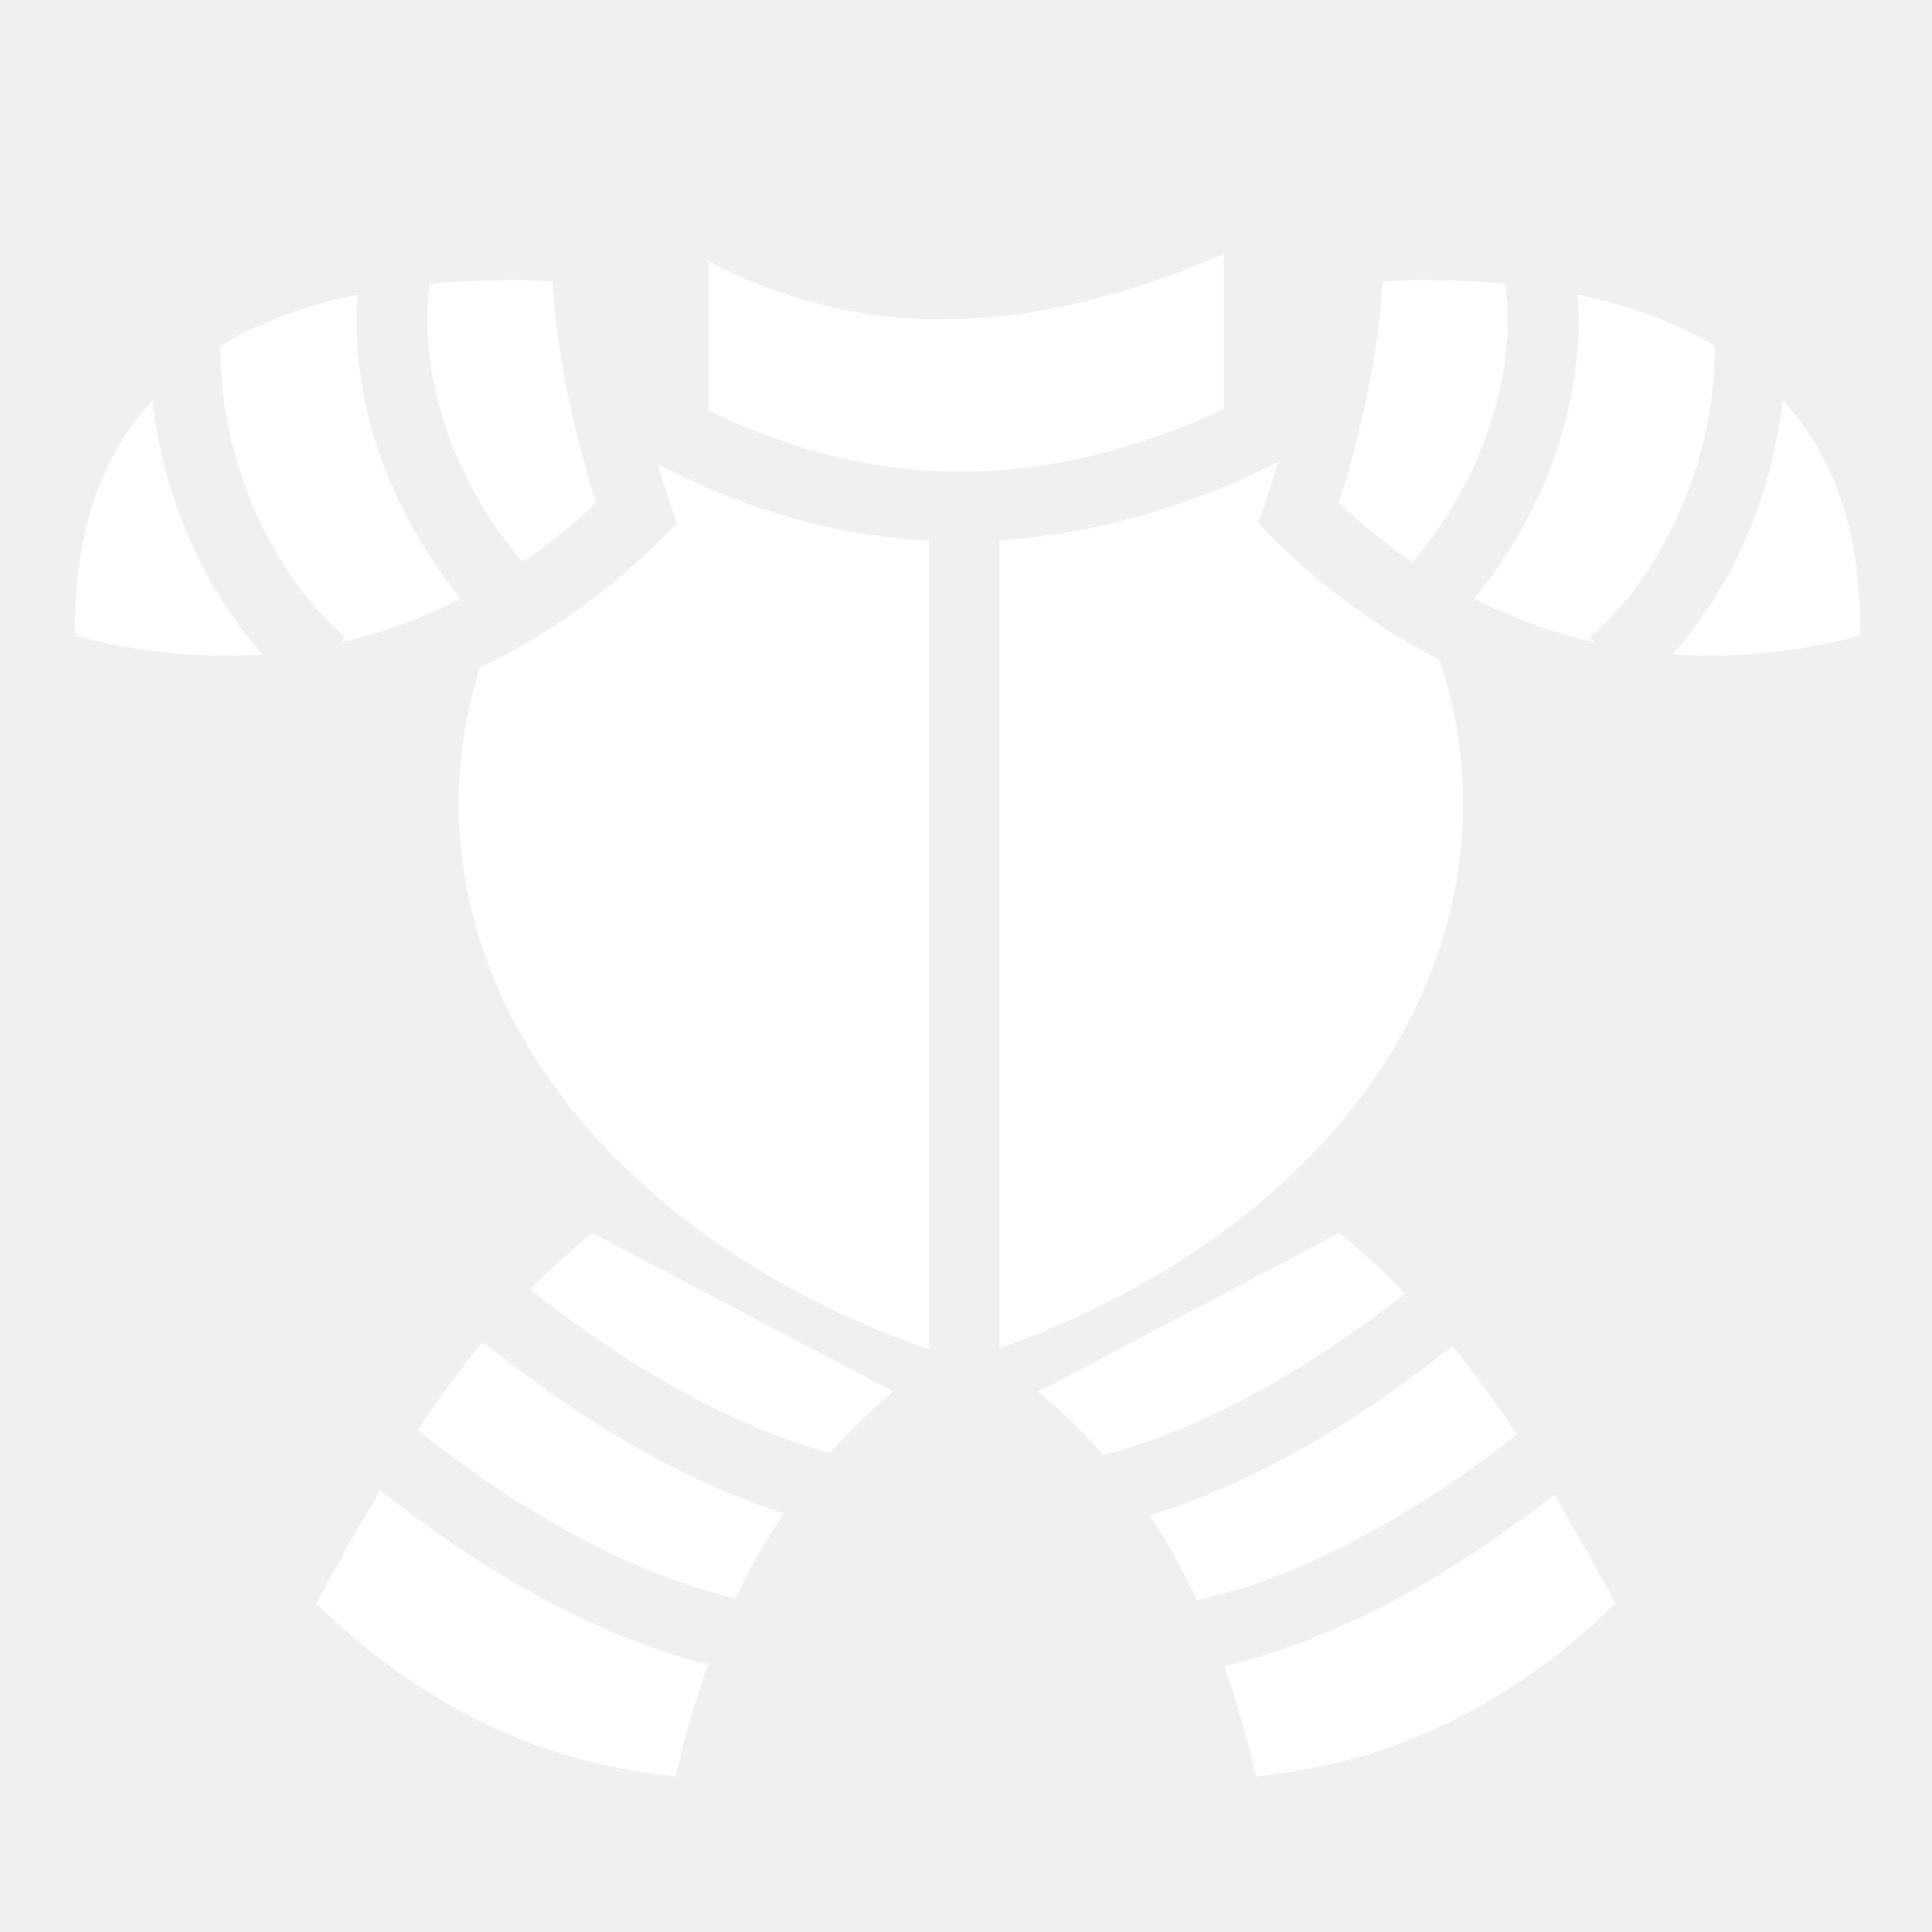
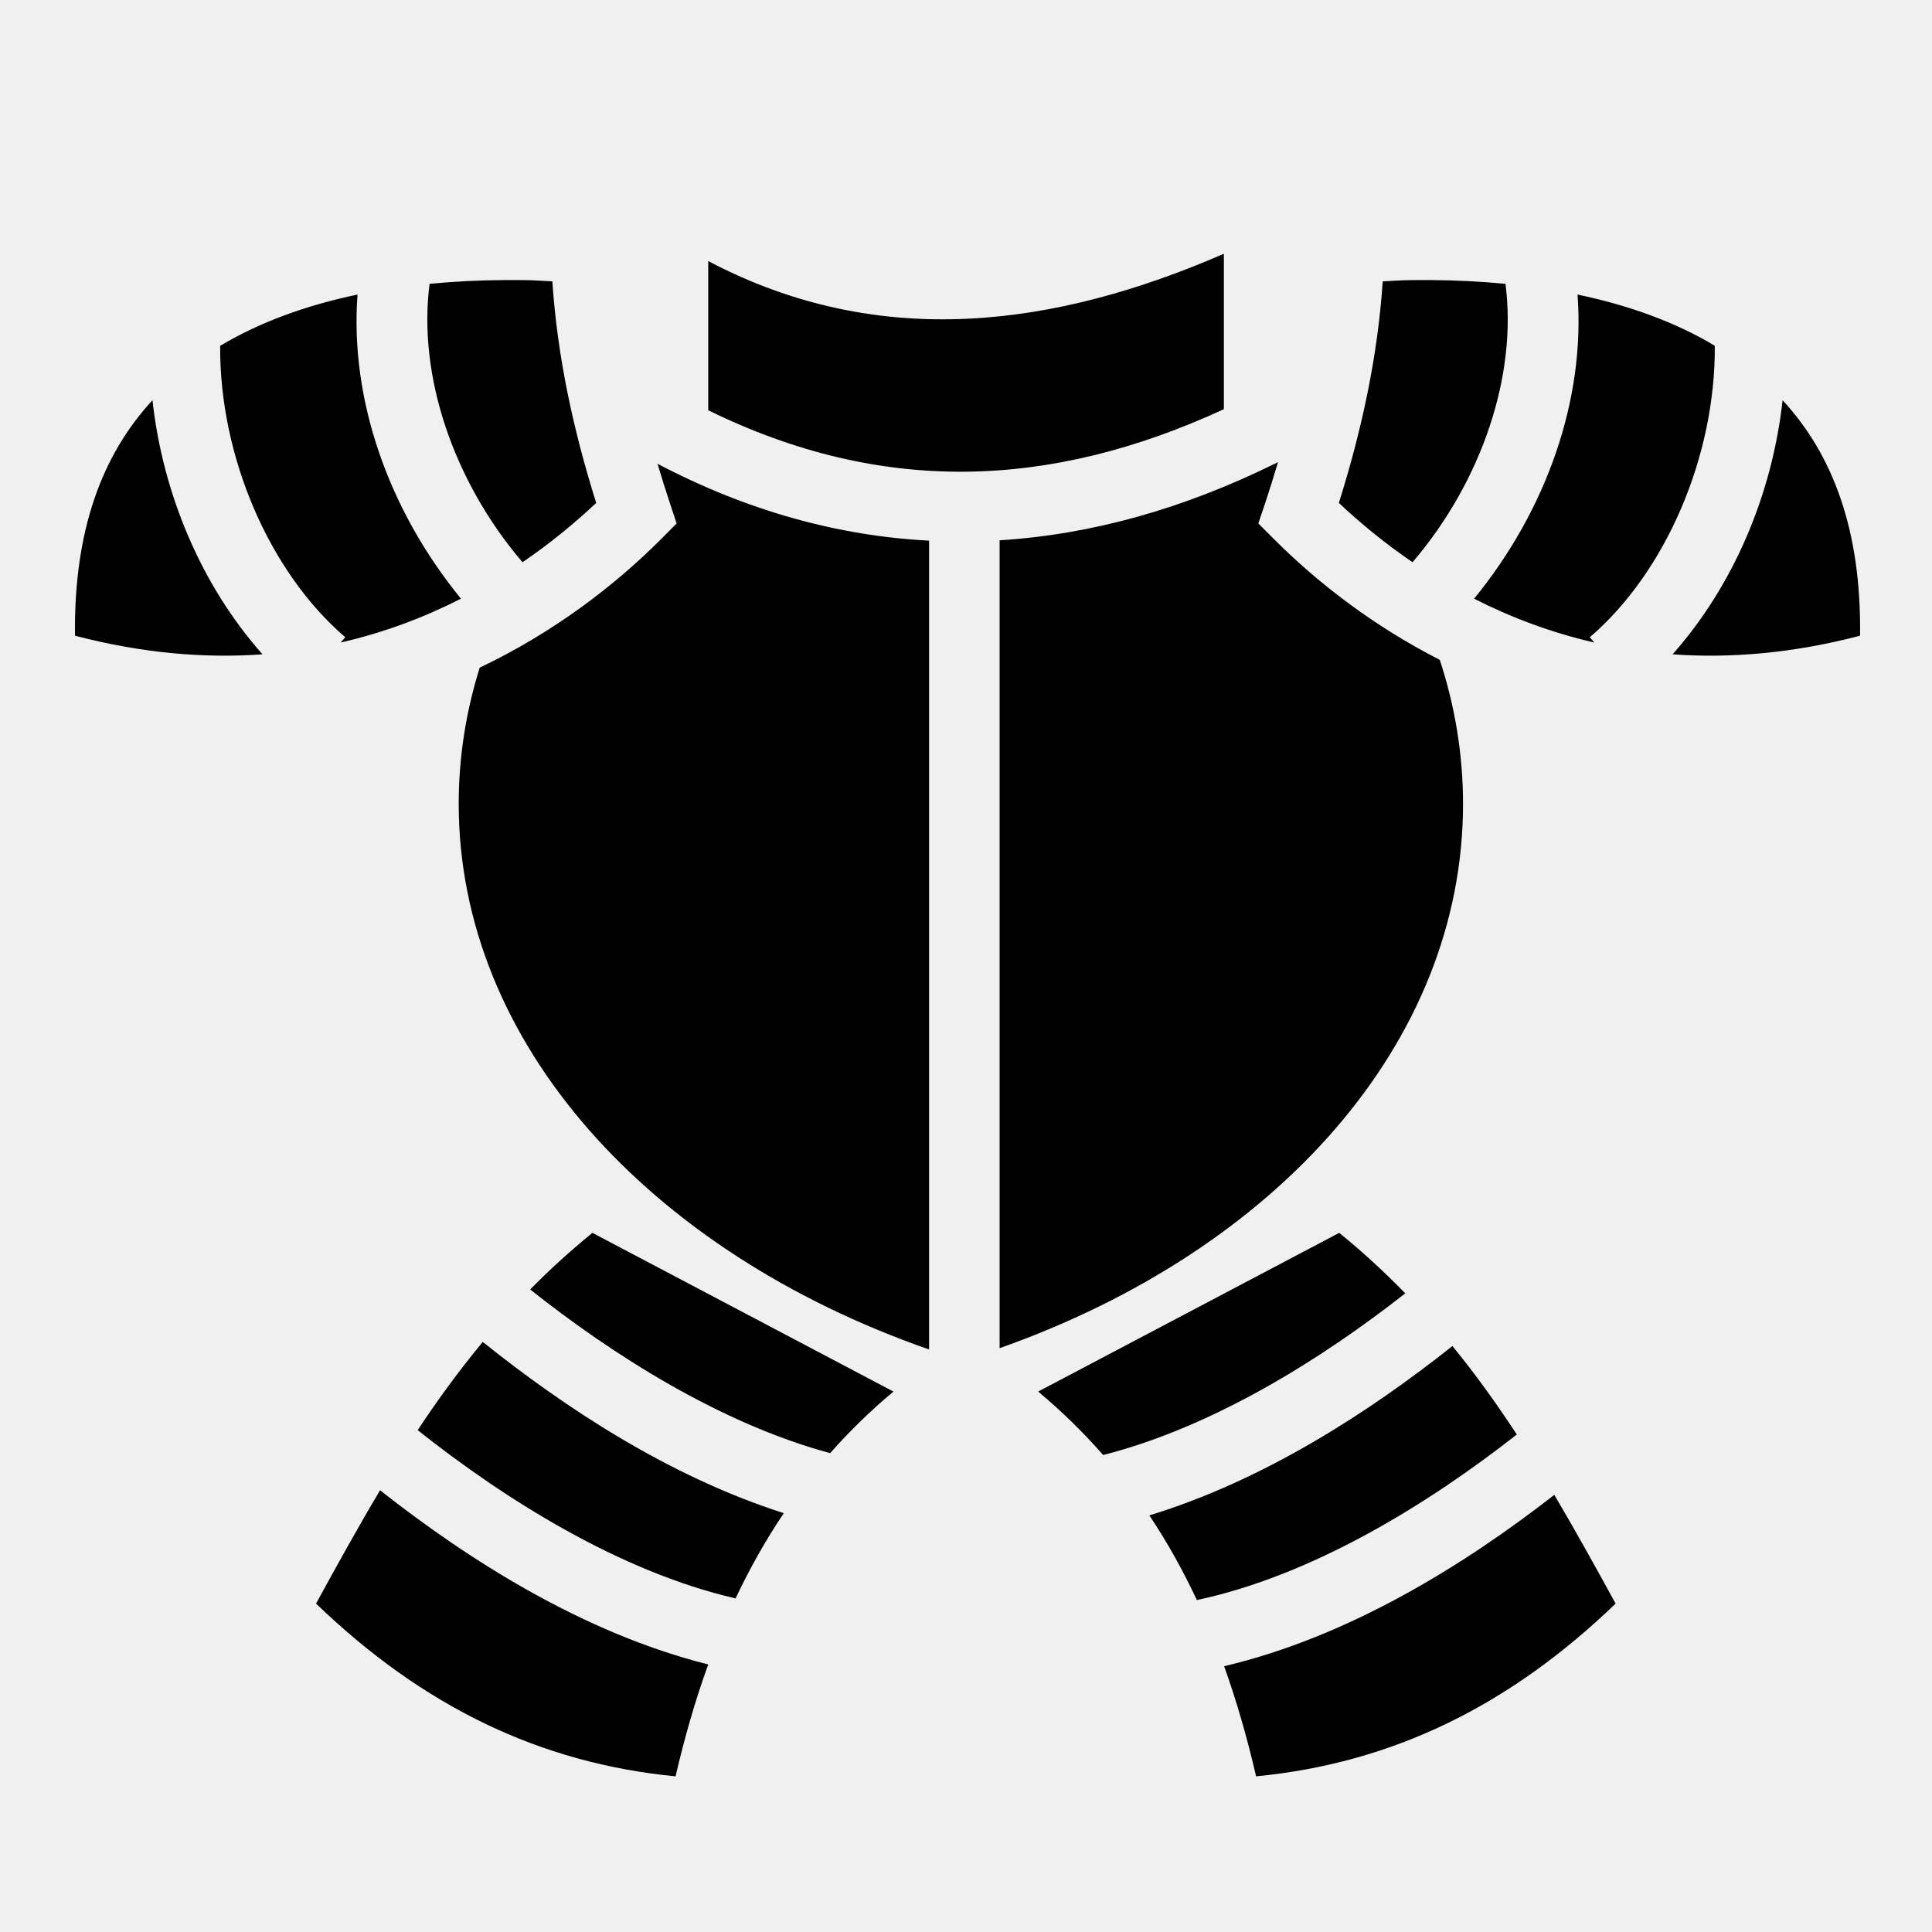
<svg xmlns="http://www.w3.org/2000/svg" viewBox="0 0 512 512" style="height: 512px; width: 512px;">
  <g class="" transform="translate(0,0)" style="">
-     <path d="M324.344 67.25c-44.475 19.314-91.03 25.953-136.656 1.938v39.53c45.86 22.493 90.487 21.026 136.656-.28V67.25zM133.72 74.22c-6.81.035-13.448.378-19.876 1-3.125 24.06 6.117 52.095 24.625 73.78 7.23-4.935 13.748-10.28 19.53-15.72-6.15-19.57-10.293-38.917-11.625-58.718-2.14-.095-4.324-.27-6.438-.312-2.082-.04-4.165-.042-6.218-.03zm245.343 0c-2.054-.012-4.136-.01-6.22.03-2.107.042-4.27.218-6.406.313-1.33 19.8-5.475 39.148-11.625 58.718 5.783 5.44 12.3 10.785 19.532 15.72 18.507-21.685 27.75-49.72 24.625-73.78-6.442-.624-13.086-.965-19.908-1zM94.75 78.062c-13.698 2.862-26.024 7.367-36.406 13.593-.193 29.268 13.016 59.952 33.156 77.22l-1.22 1.405c11.587-2.66 22.214-6.694 31.876-11.624-19.18-23.47-29.492-52.762-27.406-80.594zm323.313 0c2.086 27.83-8.227 57.123-27.407 80.593 9.663 4.93 20.29 8.964 31.875 11.625l-1.217-1.405c20.146-17.273 33.33-47.973 33.125-77.25-10.376-6.215-22.686-10.704-36.375-13.563zm-377.657 28c-13.318 14.436-20.88 34.407-20.53 62.406 17.887 4.688 34.462 6.026 49.686 4.936-16.07-18.11-26.396-42.29-29.156-67.344zm432 0c-2.76 25.052-13.084 49.234-29.156 67.343 15.225 1.09 31.8-.248 49.688-4.937.35-28-7.214-47.97-20.532-62.407zm-133.72 16.406l-.873.436c-24.024 11.837-48.424 18.767-72.907 20.28v214.095c73.59-26.01 122.813-81.045 122.813-144.25 0-13.11-2.14-25.886-6.158-38.155-17.663-9.017-32.466-20.5-44-32.063l-4.093-4.093 1.842-5.47c1.205-3.623 2.32-7.217 3.375-10.78zm-164.436.436c1.018 3.422 2.094 6.87 3.25 10.344l1.813 5.47-4.063 4.093c-12.424 12.456-28.62 24.84-48.125 34.125-3.644 11.637-5.563 23.723-5.563 36.093 0 63.404 50.45 118.71 124.657 144.595V143.28c-24.095-1.254-48.185-7.88-71.97-20.374zM157 326.72c-5.933 4.816-11.396 9.827-16.5 15 22.033 17.485 50.57 35.567 79.5 43.374 5.045-5.72 10.61-11.164 16.78-16.313L157 326.72zm197.906 0l-79.78 42.06c6.348 5.3 12.058 10.913 17.218 16.814 29.006-7.38 57.734-25.302 80.062-42.844-5.387-5.534-11.177-10.898-17.5-16.03zm-226.97 28.905c-6.25 7.537-11.945 15.36-17.25 23.375 23.228 18.444 53.698 37.554 84.25 44.594 3.68-7.79 7.9-15.355 12.783-22.594-30.46-9.71-58.2-28.08-79.782-45.375zm256.97 1.094c-21.83 17.33-49.757 35.53-80.312 44.874 4.804 7.193 8.967 14.706 12.594 22.437 30.588-6.498 61.223-25.386 84.78-43.874-5.26-8.024-10.874-15.883-17.062-23.437zM100.72 394.936c-5.853 9.823-11.394 19.87-16.97 30.032 28.236 27.185 59.256 42.295 95.28 45.78 2.33-10.074 5.165-19.994 8.657-29.656-33.072-8.298-63.446-27.63-86.968-46.156zm311.186 1.22c-23.8 18.54-54.345 37.583-87.5 45.406 3.415 9.513 6.18 19.277 8.47 29.187 36.024-3.485 67.044-18.595 95.28-45.78-5.346-9.746-10.664-19.378-16.25-28.814z" fill="#fff" fill-opacity="1" />
+     <path d="M324.344 67.25c-44.475 19.314-91.03 25.953-136.656 1.938v39.53c45.86 22.493 90.487 21.026 136.656-.28V67.25zM133.72 74.22c-6.81.035-13.448.378-19.876 1-3.125 24.06 6.117 52.095 24.625 73.78 7.23-4.935 13.748-10.28 19.53-15.72-6.15-19.57-10.293-38.917-11.625-58.718-2.14-.095-4.324-.27-6.438-.312-2.082-.04-4.165-.042-6.218-.03zm245.343 0c-2.054-.012-4.136-.01-6.22.03-2.107.042-4.27.218-6.406.313-1.33 19.8-5.475 39.148-11.625 58.718 5.783 5.44 12.3 10.785 19.532 15.72 18.507-21.685 27.75-49.72 24.625-73.78-6.442-.624-13.086-.965-19.908-1zM94.75 78.062c-13.698 2.862-26.024 7.367-36.406 13.593-.193 29.268 13.016 59.952 33.156 77.22l-1.22 1.405c11.587-2.66 22.214-6.694 31.876-11.624-19.18-23.47-29.492-52.762-27.406-80.594zm323.313 0c2.086 27.83-8.227 57.123-27.407 80.593 9.663 4.93 20.29 8.964 31.875 11.625l-1.217-1.405c20.146-17.273 33.33-47.973 33.125-77.25-10.376-6.215-22.686-10.704-36.375-13.563zm-377.657 28c-13.318 14.436-20.88 34.407-20.53 62.406 17.887 4.688 34.462 6.026 49.686 4.936-16.07-18.11-26.396-42.29-29.156-67.344zm432 0c-2.76 25.052-13.084 49.234-29.156 67.343 15.225 1.09 31.8-.248 49.688-4.937.35-28-7.214-47.97-20.532-62.407zm-133.72 16.406l-.873.436c-24.024 11.837-48.424 18.767-72.907 20.28v214.095c73.59-26.01 122.813-81.045 122.813-144.25 0-13.11-2.14-25.886-6.158-38.155-17.663-9.017-32.466-20.5-44-32.063l-4.093-4.093 1.842-5.47c1.205-3.623 2.32-7.217 3.375-10.78zm-164.436.436c1.018 3.422 2.094 6.87 3.25 10.344l1.813 5.47-4.063 4.093c-12.424 12.456-28.62 24.84-48.125 34.125-3.644 11.637-5.563 23.723-5.563 36.093 0 63.404 50.45 118.71 124.657 144.595V143.28c-24.095-1.254-48.185-7.88-71.97-20.374zM157 326.72c-5.933 4.816-11.396 9.827-16.5 15 22.033 17.485 50.57 35.567 79.5 43.374 5.045-5.72 10.61-11.164 16.78-16.313L157 326.72zm197.906 0l-79.78 42.06c6.348 5.3 12.058 10.913 17.218 16.814 29.006-7.38 57.734-25.302 80.062-42.844-5.387-5.534-11.177-10.898-17.5-16.03zm-226.97 28.905c-6.25 7.537-11.945 15.36-17.25 23.375 23.228 18.444 53.698 37.554 84.25 44.594 3.68-7.79 7.9-15.355 12.783-22.594-30.46-9.71-58.2-28.08-79.782-45.375zm256.97 1.094c-21.83 17.33-49.757 35.53-80.312 44.874 4.804 7.193 8.967 14.706 12.594 22.437 30.588-6.498 61.223-25.386 84.78-43.874-5.26-8.024-10.874-15.883-17.062-23.437zM100.72 394.936c-5.853 9.823-11.394 19.87-16.97 30.032 28.236 27.185 59.256 42.295 95.28 45.78 2.33-10.074 5.165-19.994 8.657-29.656-33.072-8.298-63.446-27.63-86.968-46.156zm311.186 1.22c-23.8 18.54-54.345 37.583-87.5 45.406 3.415 9.513 6.18 19.277 8.47 29.187 36.024-3.485 67.044-18.595 95.28-45.78-5.346-9.746-10.664-19.378-16.25-28.814z" fill="currentColor" fill-opacity="1" />
  </g>
</svg>
